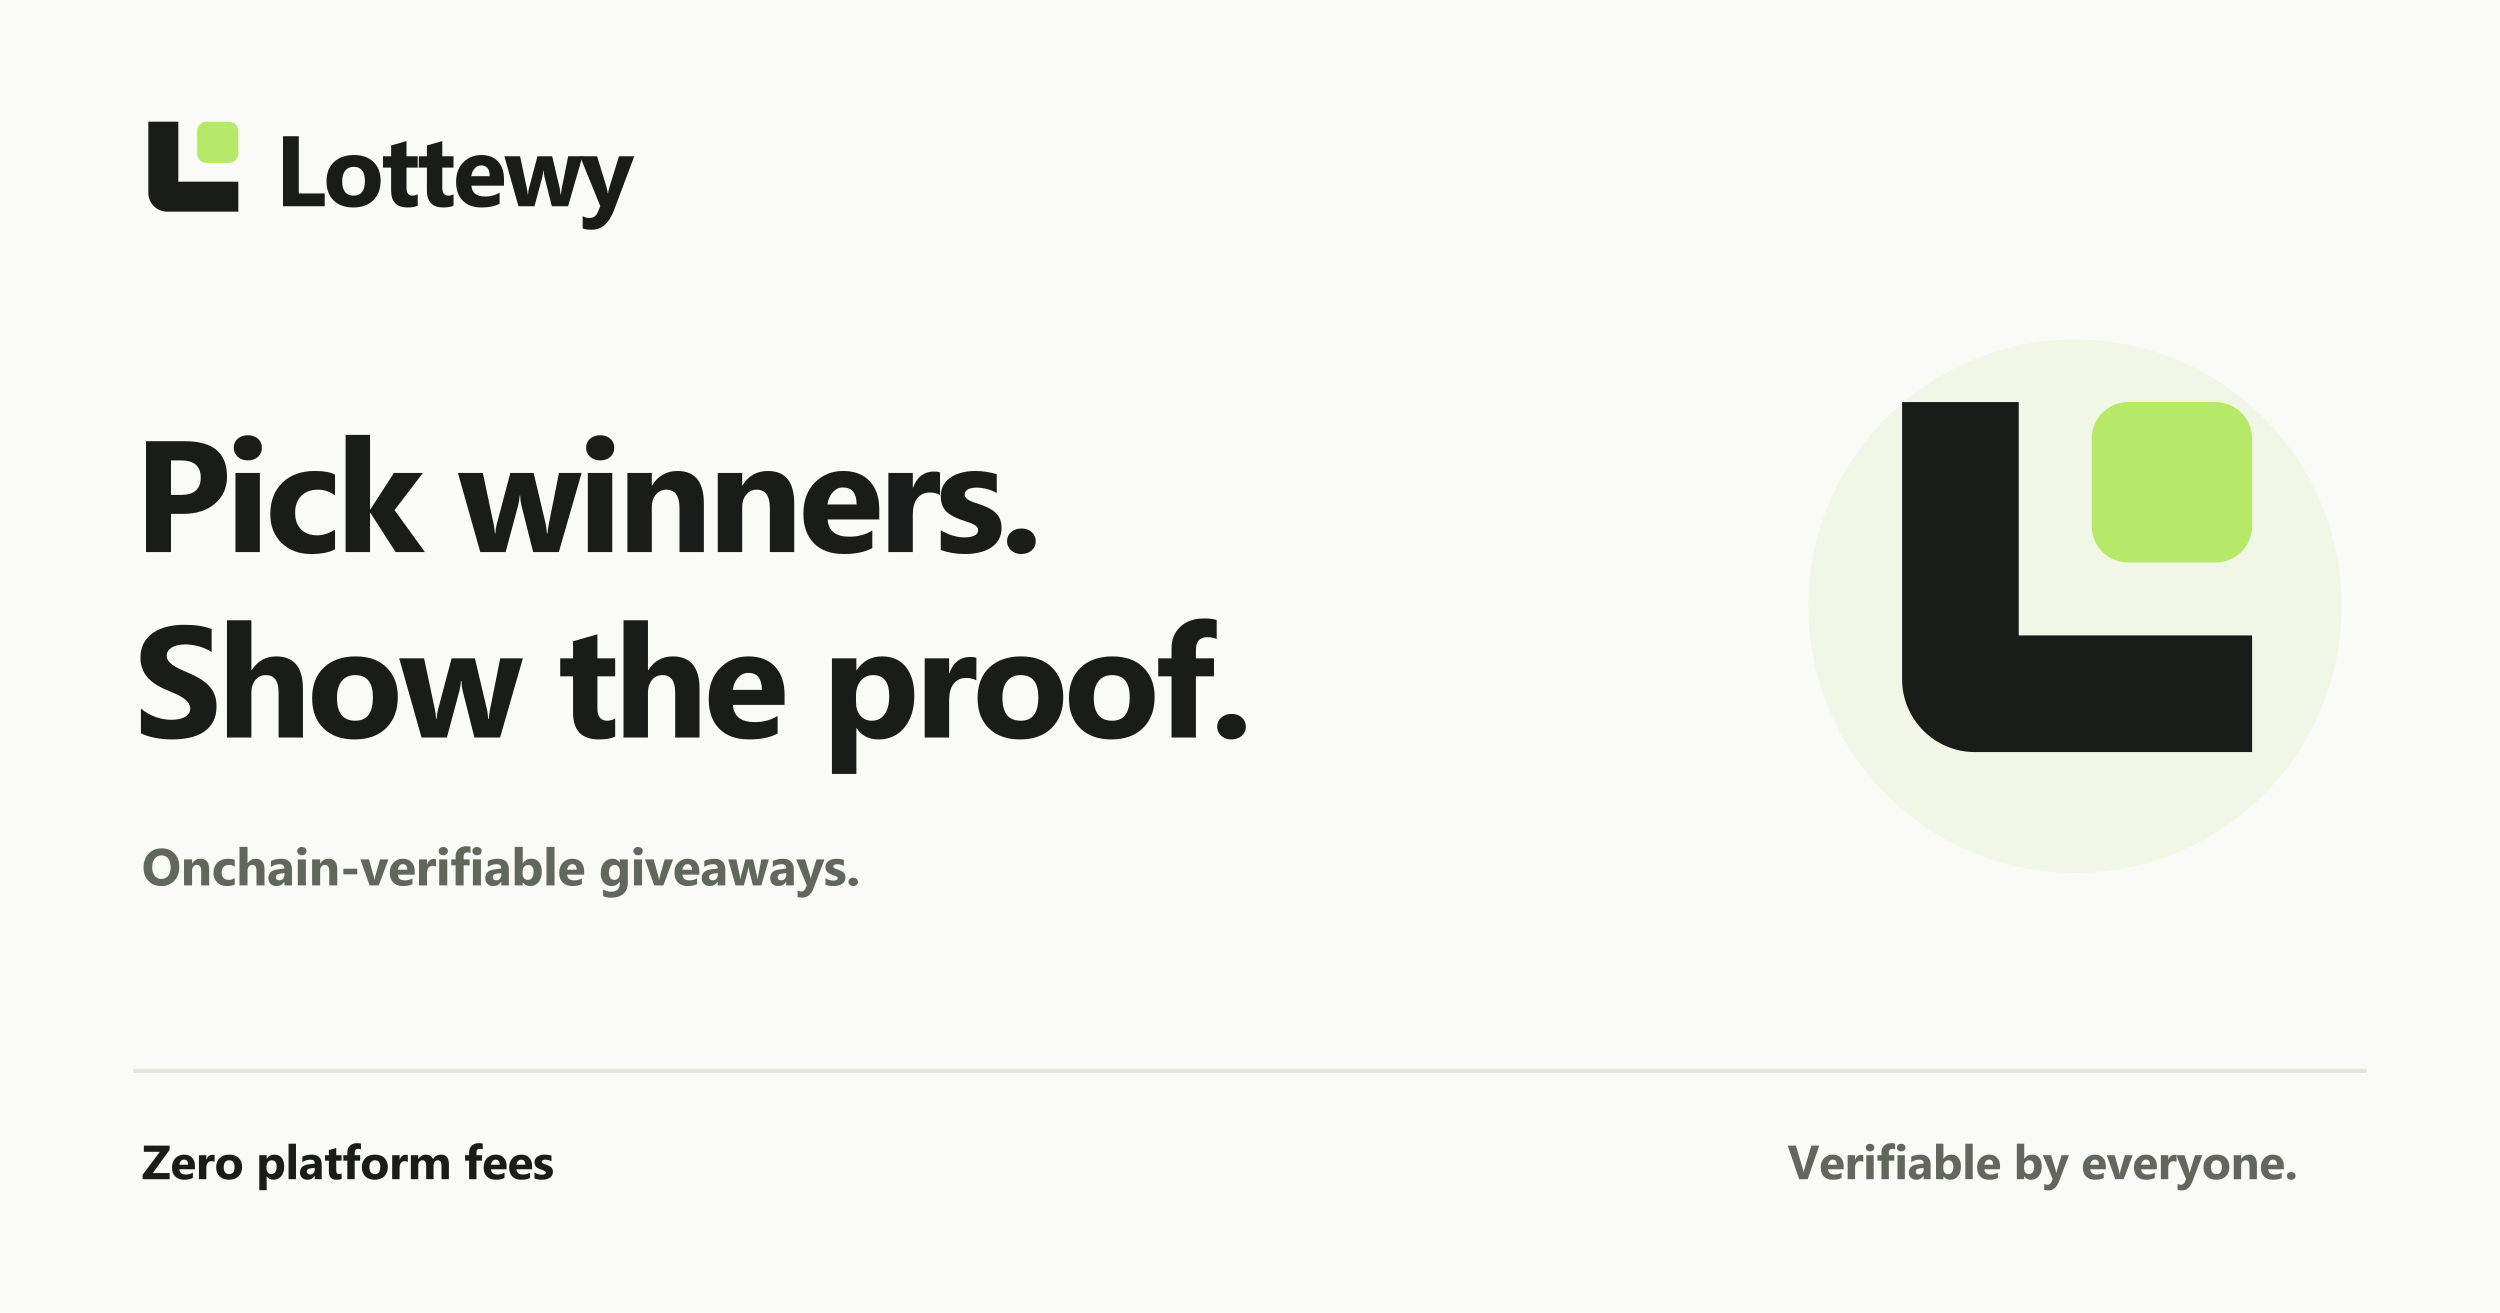
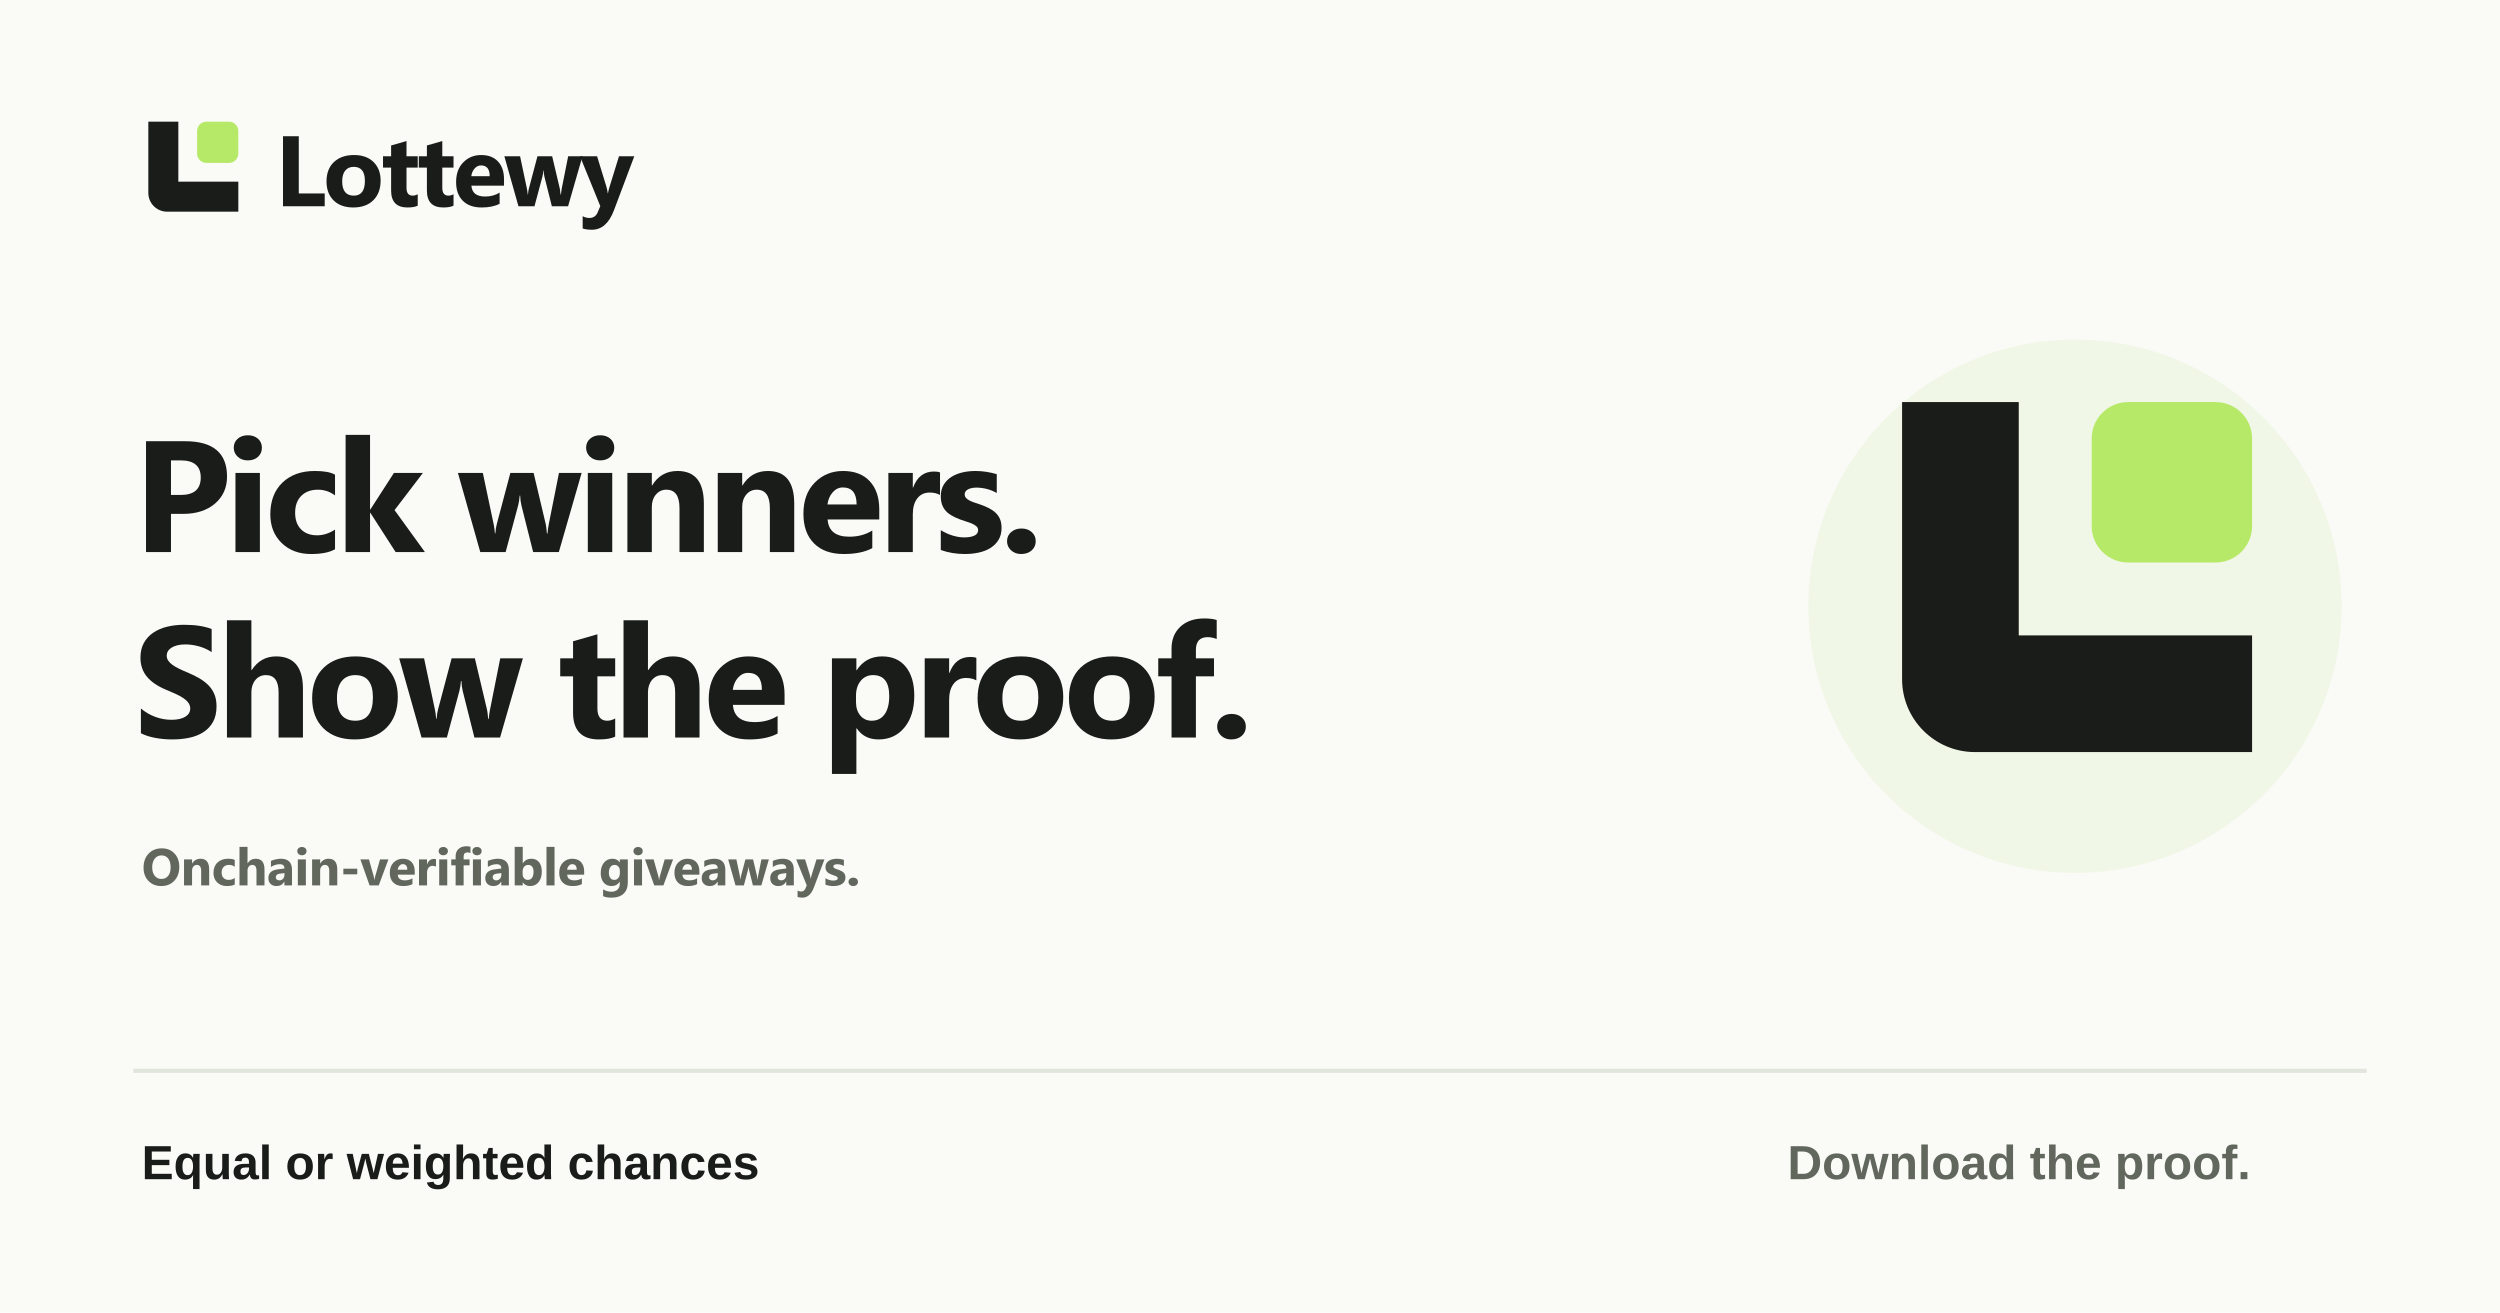
<svg xmlns="http://www.w3.org/2000/svg" width="1200" height="630" viewBox="0 0 1200 630" role="img" aria-labelledby="title">
  <rect width="1200" height="630" fill="#fafaf7" />
  <g transform="translate(64 53) scale(0.9)">
    <path fill="#191c18" d="M8 6h16v32h32v16H18C12.477 54 8 49.523 8 44V6Z" />
    <rect x="34" y="6" width="22" height="22" rx="5" fill="#b7e968" />
  </g>
  <g fill="#191c18" transform="translate(132 99) scale(0.023438 -0.023438)">
    <path transform="translate(0.000 0)" d="M1018 0H164V1434H487V262H1018Z" />
    <path transform="translate(983.000 0)" d="M621 -25Q365 -25 218.5 118.5Q72 262 72 508Q72 762 224.0 905.5Q376 1049 635 1049Q890 1049 1035.0 905.5Q1180 762 1180 526Q1180 271 1030.5 123.0Q881 -25 621 -25ZM629 807Q517 807 455.0 730.0Q393 653 393 512Q393 217 631 217Q858 217 858 520Q858 807 629 807Z" />
    <path transform="translate(2171.000 0)" d="M752 12Q682 -25 541 -25Q207 -25 207 322V791H41V1024H207V1245L522 1335V1024H752V791H522V377Q522 217 649 217Q699 217 752 246Z" />
    <path transform="translate(2904.000 0)" d="M752 12Q682 -25 541 -25Q207 -25 207 322V791H41V1024H207V1245L522 1335V1024H752V791H522V377Q522 217 649 217Q699 217 752 246Z" />
    <path transform="translate(3637.000 0)" d="M1053 422H385Q401 199 666 199Q835 199 963 279V51Q821 -25 594 -25Q346 -25 209.0 112.5Q72 250 72 496Q72 751 220.0 900.0Q368 1049 584 1049Q808 1049 930.5 916.0Q1053 783 1053 555ZM760 616Q760 836 582 836Q506 836 450.5 773.0Q395 710 383 616Z" />
    <path transform="translate(4681.000 0)" d="M1616 1024 1321 0H989L838 600Q823 660 821 731H815Q808 653 795 604L633 0H305L16 1024H338L479 356Q489 309 494 242H500Q505 312 518 360L694 1024H995L1153 356Q1159 331 1167 240H1174Q1179 298 1190 356L1323 1024Z" />
    <path transform="translate(6250.000 0)" d="M1108 1024 692 -82Q542 -481 240 -481Q125 -481 51 -455V-203Q114 -240 188 -240Q310 -240 358 -125L412 2L-4 1024H346L537 401Q555 343 565 264H569Q578 322 602 399L795 1024Z" />
  </g>
  <g fill="#191c18" transform="translate(64 265) scale(0.037109 -0.037109)">
    <path transform="translate(0.000 0)" d="M487 494V0H164V1434H670Q1212 1434 1212 977Q1212 761 1056.5 627.5Q901 494 641 494ZM487 1186V739H614Q872 739 872 965Q872 1186 614 1186Z" />
    <path transform="translate(1187.937 0)" d="M293 1186Q213 1186 162.0 1233.5Q111 1281 111 1350Q111 1421 162.0 1466.0Q213 1511 293 1511Q374 1511 424.5 1466.0Q475 1421 475 1350Q475 1278 424.5 1232.0Q374 1186 293 1186ZM449 0H133V1024H449Z" />
    <path transform="translate(1699.874 0)" d="M909 37Q802 -25 600 -25Q364 -25 218.0 118.0Q72 261 72 487Q72 748 228.5 898.5Q385 1049 647 1049Q828 1049 909 1001V733Q810 807 688 807Q552 807 472.5 727.5Q393 648 393 508Q393 372 469.0 294.5Q545 217 678 217Q796 217 909 291Z" />
    <path transform="translate(2612.811 0)" d="M1159 0H780L453 508H449V0H133V1516H449V551H453L758 1024H1133L766 543Z" />
    <path transform="translate(3687.747 0)" d="" />
    <path transform="translate(4182.684 0)" d="M1616 1024 1321 0H989L838 600Q823 660 821 731H815Q808 653 795 604L633 0H305L16 1024H338L479 356Q489 309 494 242H500Q505 312 518 360L694 1024H995L1153 356Q1159 331 1167 240H1174Q1179 298 1190 356L1323 1024Z" />
    <path transform="translate(5745.621 0)" d="M293 1186Q213 1186 162.0 1233.5Q111 1281 111 1350Q111 1421 162.0 1466.0Q213 1511 293 1511Q374 1511 424.5 1466.0Q475 1421 475 1350Q475 1278 424.5 1232.0Q374 1186 293 1186ZM449 0H133V1024H449Z" />
    <path transform="translate(6257.558 0)" d="M1122 0H807V569Q807 807 637 807Q555 807 502.0 744.0Q449 681 449 584V0H133V1024H449V862H453Q566 1049 782 1049Q1122 1049 1122 627Z" />
    <path transform="translate(7426.495 0)" d="M1122 0H807V569Q807 807 637 807Q555 807 502.0 744.0Q449 681 449 584V0H133V1024H449V862H453Q566 1049 782 1049Q1122 1049 1122 627Z" />
    <path transform="translate(8595.432 0)" d="M1053 422H385Q401 199 666 199Q835 199 963 279V51Q821 -25 594 -25Q346 -25 209.0 112.5Q72 250 72 496Q72 751 220.0 900.0Q368 1049 584 1049Q808 1049 930.5 916.0Q1053 783 1053 555ZM760 616Q760 836 582 836Q506 836 450.5 773.0Q395 710 383 616Z" />
    <path transform="translate(9633.368 0)" d="M801 739Q744 770 668 770Q565 770 507.0 694.5Q449 619 449 489V0H133V1024H449V834H453Q528 1042 723 1042Q773 1042 801 1030Z" />
    <path transform="translate(10378.305 0)" d="M66 27V283Q144 236 221.5 213.0Q299 190 368 190Q452 190 500.5 213.0Q549 236 549 283Q549 313 527.0 333.0Q505 353 470.5 368.0Q436 383 395.0 395.0Q354 407 316 422Q255 445 208.5 471.5Q162 498 130.5 533.0Q99 568 82.5 614.0Q66 660 66 723Q66 809 103.5 871.0Q141 933 203.5 972.5Q266 1012 346.5 1030.5Q427 1049 514 1049Q582 1049 652.0 1038.5Q722 1028 790 1008V764Q730 799 661.5 816.5Q593 834 527 834Q496 834 468.5 828.5Q441 823 420.0 812.5Q399 802 387.0 785.5Q375 769 375 748Q375 720 393.0 700.0Q411 680 440.0 665.5Q469 651 504.5 639.5Q540 628 575 616Q638 594 689.0 568.0Q740 542 776.5 507.0Q813 472 832.5 425.0Q852 378 852 313Q852 222 812.5 157.5Q773 93 707.5 52.5Q642 12 556.5 -6.5Q471 -25 379 -25Q210 -25 66 27Z" />
    <path transform="translate(11209.242 0)" d="M274 -25Q196 -25 144.0 23.0Q92 71 92 141Q92 213 145.5 259.0Q199 305 279 305Q360 305 411.5 258.5Q463 212 463 141Q463 68 410.5 21.5Q358 -25 274 -25Z" />
  </g>
  <g fill="#191c18" transform="translate(64 354) scale(0.037109 -0.037109)">
    <path transform="translate(0.000 0)" d="M98 55V375Q185 302 287.0 265.5Q389 229 493 229Q554 229 599.5 240.0Q645 251 675.5 270.5Q706 290 721.0 316.5Q736 343 736 374Q736 416 712.0 449.0Q688 482 646.5 510.0Q605 538 548.0 564.0Q491 590 425 617Q257 687 174.5 788.0Q92 889 92 1032Q92 1144 137.0 1224.5Q182 1305 259.5 1357.0Q337 1409 439.0 1433.5Q541 1458 655 1458Q767 1458 853.5 1444.5Q940 1431 1013 1403V1104Q977 1129 934.5 1148.0Q892 1167 847.0 1179.5Q802 1192 757.5 1198.0Q713 1204 673 1204Q618 1204 573.0 1193.5Q528 1183 497.0 1164.0Q466 1145 449.0 1118.5Q432 1092 432 1059Q432 1023 451.0 994.5Q470 966 505.0 940.5Q540 915 590.0 890.5Q640 866 703 840Q789 804 857.5 763.5Q926 723 975.0 672.0Q1024 621 1050.0 555.5Q1076 490 1076 403Q1076 283 1030.5 201.5Q985 120 907.0 69.5Q829 19 725.5 -3.0Q622 -25 507 -25Q389 -25 282.5 -5.0Q176 15 98 55Z" />
    <path transform="translate(1077.937 0)" d="M1116 0H801V582Q801 807 637 807Q553 807 501.0 744.0Q449 681 449 584V0H133V1516H449V872H453Q569 1049 768 1049Q1116 1049 1116 629Z" />
    <path transform="translate(2240.874 0)" d="M621 -25Q365 -25 218.5 118.5Q72 262 72 508Q72 762 224.0 905.5Q376 1049 635 1049Q890 1049 1035.0 905.5Q1180 762 1180 526Q1180 271 1030.5 123.0Q881 -25 621 -25ZM629 807Q517 807 455.0 730.0Q393 653 393 512Q393 217 631 217Q858 217 858 520Q858 807 629 807Z" />
    <path transform="translate(3422.811 0)" d="M1616 1024 1321 0H989L838 600Q823 660 821 731H815Q808 653 795 604L633 0H305L16 1024H338L479 356Q489 309 494 242H500Q505 312 518 360L694 1024H995L1153 356Q1159 331 1167 240H1174Q1179 298 1190 356L1323 1024Z" />
    <path transform="translate(4985.747 0)" d="" />
    <path transform="translate(5480.684 0)" d="M752 12Q682 -25 541 -25Q207 -25 207 322V791H41V1024H207V1245L522 1335V1024H752V791H522V377Q522 217 649 217Q699 217 752 246Z" />
    <path transform="translate(6207.621 0)" d="M1116 0H801V582Q801 807 637 807Q553 807 501.0 744.0Q449 681 449 584V0H133V1516H449V872H453Q569 1049 768 1049Q1116 1049 1116 629Z" />
    <path transform="translate(7370.558 0)" d="M1053 422H385Q401 199 666 199Q835 199 963 279V51Q821 -25 594 -25Q346 -25 209.0 112.5Q72 250 72 496Q72 751 220.0 900.0Q368 1049 584 1049Q808 1049 930.5 916.0Q1053 783 1053 555ZM760 616Q760 836 582 836Q506 836 450.5 773.0Q395 710 383 616Z" />
    <path transform="translate(8408.495 0)" d="" />
    <path transform="translate(8903.432 0)" d="M453 119H449V-471H133V1024H449V870H453Q570 1049 782 1049Q981 1049 1089.5 912.5Q1198 776 1198 541Q1198 285 1071.5 130.0Q945 -25 735 -25Q550 -25 453 119ZM444 539V457Q444 351 500.0 284.0Q556 217 647 217Q755 217 814.5 300.5Q874 384 874 537Q874 807 664 807Q567 807 505.5 733.5Q444 660 444 539Z" />
    <path transform="translate(10103.368 0)" d="M801 739Q744 770 668 770Q565 770 507.0 694.5Q449 619 449 489V0H133V1024H449V834H453Q528 1042 723 1042Q773 1042 801 1030Z" />
    <path transform="translate(10848.305 0)" d="M621 -25Q365 -25 218.5 118.5Q72 262 72 508Q72 762 224.0 905.5Q376 1049 635 1049Q890 1049 1035.0 905.5Q1180 762 1180 526Q1180 271 1030.5 123.0Q881 -25 621 -25ZM629 807Q517 807 455.0 730.0Q393 653 393 512Q393 217 631 217Q858 217 858 520Q858 807 629 807Z" />
    <path transform="translate(12030.242 0)" d="M621 -25Q365 -25 218.5 118.5Q72 262 72 508Q72 762 224.0 905.5Q376 1049 635 1049Q890 1049 1035.0 905.5Q1180 762 1180 526Q1180 271 1030.5 123.0Q881 -25 621 -25ZM629 807Q517 807 455.0 730.0Q393 653 393 512Q393 217 631 217Q858 217 858 520Q858 807 629 807Z" />
    <path transform="translate(13212.179 0)" d="M801 1274Q740 1298 684 1298Q532 1298 532 1133V1024H766V791H532V0H217V791H45V1024H217V1151Q217 1326 331.0 1433.0Q445 1540 641 1540Q737 1540 801 1520Z" />
    <path transform="translate(13927.116 0)" d="M274 -25Q196 -25 144.0 23.0Q92 71 92 141Q92 213 145.5 259.0Q199 305 279 305Q360 305 411.5 258.5Q463 212 463 141Q463 68 410.5 21.5Q358 -25 274 -25Z" />
  </g>
  <g fill="#62675e" transform="translate(68 425) scale(0.012207 -0.012207)">
    <path transform="translate(0.000 0)" d="M770 -25Q462 -25 268.0 175.5Q74 376 74 698Q74 1038 271.0 1248.0Q468 1458 793 1458Q1100 1458 1289.5 1257.0Q1479 1056 1479 727Q1479 389 1282.5 182.0Q1086 -25 770 -25ZM784 1180Q614 1180 514.0 1052.5Q414 925 414 715Q414 502 514.0 378.0Q614 254 776 254Q943 254 1041.0 374.5Q1139 495 1139 709Q1139 932 1044.0 1056.0Q949 1180 784 1180Z" />
    <path transform="translate(1532.520 0)" d="M1122 0H807V569Q807 807 637 807Q555 807 502.0 744.0Q449 681 449 584V0H133V1024H449V862H453Q566 1049 782 1049Q1122 1049 1122 627Z" />
    <path transform="translate(2751.040 0)" d="M909 37Q802 -25 600 -25Q364 -25 218.0 118.0Q72 261 72 487Q72 748 228.5 898.5Q385 1049 647 1049Q828 1049 909 1001V733Q810 807 688 807Q552 807 472.5 727.5Q393 648 393 508Q393 372 469.0 294.5Q545 217 678 217Q796 217 909 291Z" />
    <path transform="translate(3713.560 0)" d="M1116 0H801V582Q801 807 637 807Q553 807 501.0 744.0Q449 681 449 584V0H133V1516H449V872H453Q569 1049 768 1049Q1116 1049 1116 629Z" />
    <path transform="translate(4926.080 0)" d="M985 0H686V147H682Q579 -25 377 -25Q228 -25 142.5 59.5Q57 144 57 285Q57 583 410 629L688 666Q688 834 506 834Q323 834 158 725V963Q224 997 338.5 1023.0Q453 1049 547 1049Q985 1049 985 612ZM688 416V485L502 461Q348 441 348 322Q348 268 385.5 233.5Q423 199 487 199Q576 199 632.0 260.5Q688 322 688 416Z" />
    <path transform="translate(6007.600 0)" d="M293 1186Q213 1186 162.0 1233.5Q111 1281 111 1350Q111 1421 162.0 1466.0Q213 1511 293 1511Q374 1511 424.5 1466.0Q475 1421 475 1350Q475 1278 424.5 1232.0Q374 1186 293 1186ZM449 0H133V1024H449Z" />
    <path transform="translate(6569.120 0)" d="M1122 0H807V569Q807 807 637 807Q555 807 502.0 744.0Q449 681 449 584V0H133V1024H449V862H453Q566 1049 782 1049Q1122 1049 1122 627Z" />
    <path transform="translate(7787.640 0)" d="M690 436H143V657H690Z" />
    <path transform="translate(8595.160 0)" d="M1108 1024 727 0H367L4 1024H342L520 393Q550 286 555 211H559Q566 282 596 387L778 1024Z" />
    <path transform="translate(9684.680 0)" d="M1053 422H385Q401 199 666 199Q835 199 963 279V51Q821 -25 594 -25Q346 -25 209.0 112.5Q72 250 72 496Q72 751 220.0 900.0Q368 1049 584 1049Q808 1049 930.5 916.0Q1053 783 1053 555ZM760 616Q760 836 582 836Q506 836 450.5 773.0Q395 710 383 616Z" />
    <path transform="translate(10772.200 0)" d="M801 739Q744 770 668 770Q565 770 507.0 694.5Q449 619 449 489V0H133V1024H449V834H453Q528 1042 723 1042Q773 1042 801 1030Z" />
    <path transform="translate(11566.720 0)" d="M293 1186Q213 1186 162.0 1233.5Q111 1281 111 1350Q111 1421 162.0 1466.0Q213 1511 293 1511Q374 1511 424.5 1466.0Q475 1421 475 1350Q475 1278 424.5 1232.0Q374 1186 293 1186ZM449 0H133V1024H449Z" />
    <path transform="translate(12128.240 0)" d="M801 1274Q740 1298 684 1298Q532 1298 532 1133V1024H766V791H532V0H217V791H45V1024H217V1151Q217 1326 331.0 1433.0Q445 1540 641 1540Q737 1540 801 1520Z" />
    <path transform="translate(12892.760 0)" d="M293 1186Q213 1186 162.0 1233.5Q111 1281 111 1350Q111 1421 162.0 1466.0Q213 1511 293 1511Q374 1511 424.5 1466.0Q475 1421 475 1350Q475 1278 424.5 1232.0Q374 1186 293 1186ZM449 0H133V1024H449Z" />
    <path transform="translate(13454.280 0)" d="M985 0H686V147H682Q579 -25 377 -25Q228 -25 142.5 59.5Q57 144 57 285Q57 583 410 629L688 666Q688 834 506 834Q323 834 158 725V963Q224 997 338.5 1023.0Q453 1049 547 1049Q985 1049 985 612ZM688 416V485L502 461Q348 441 348 322Q348 268 385.5 233.5Q423 199 487 199Q576 199 632.0 260.5Q688 322 688 416Z" />
    <path transform="translate(14535.800 0)" d="M453 119H449V0H133V1516H449V870H453Q570 1049 786 1049Q984 1049 1091.0 913.0Q1198 777 1198 541Q1198 285 1073.0 130.0Q948 -25 739 -25Q550 -25 453 119ZM444 551V446Q444 347 501.0 282.0Q558 217 647 217Q755 217 814.5 300.5Q874 384 874 537Q874 664 819.5 735.5Q765 807 664 807Q569 807 506.5 736.0Q444 665 444 551Z" />
    <path transform="translate(15785.320 0)" d="M449 0H133V1516H449Z" />
    <path transform="translate(16346.840 0)" d="M1053 422H385Q401 199 666 199Q835 199 963 279V51Q821 -25 594 -25Q346 -25 209.0 112.5Q72 250 72 496Q72 751 220.0 900.0Q368 1049 584 1049Q808 1049 930.5 916.0Q1053 783 1053 555ZM760 616Q760 836 582 836Q506 836 450.5 773.0Q395 710 383 616Z" />
    <path transform="translate(17434.360 0)" d="" />
    <path transform="translate(17978.880 0)" d="M1137 117Q1137 -168 972.0 -324.5Q807 -481 494 -481Q287 -481 166 -422V-156Q324 -248 485 -248Q645 -248 733.0 -163.5Q821 -79 821 66V147H817Q709 -25 498 -25Q302 -25 187.0 113.0Q72 251 72 483Q72 743 200.0 896.0Q328 1049 537 1049Q724 1049 817 905H821V1024H1137ZM825 492V573Q825 670 767.5 738.5Q710 807 618 807Q513 807 453.0 725.0Q393 643 393 494Q393 366 450.0 291.5Q507 217 606 217Q704 217 764.5 292.5Q825 368 825 492Z" />
    <path transform="translate(19226.400 0)" d="M293 1186Q213 1186 162.0 1233.5Q111 1281 111 1350Q111 1421 162.0 1466.0Q213 1511 293 1511Q374 1511 424.5 1466.0Q475 1421 475 1350Q475 1278 424.5 1232.0Q374 1186 293 1186ZM449 0H133V1024H449Z" />
    <path transform="translate(19787.920 0)" d="M1108 1024 727 0H367L4 1024H342L520 393Q550 286 555 211H559Q566 282 596 387L778 1024Z" />
    <path transform="translate(20877.440 0)" d="M1053 422H385Q401 199 666 199Q835 199 963 279V51Q821 -25 594 -25Q346 -25 209.0 112.5Q72 250 72 496Q72 751 220.0 900.0Q368 1049 584 1049Q808 1049 930.5 916.0Q1053 783 1053 555ZM760 616Q760 836 582 836Q506 836 450.5 773.0Q395 710 383 616Z" />
    <path transform="translate(21964.960 0)" d="M985 0H686V147H682Q579 -25 377 -25Q228 -25 142.5 59.5Q57 144 57 285Q57 583 410 629L688 666Q688 834 506 834Q323 834 158 725V963Q224 997 338.5 1023.0Q453 1049 547 1049Q985 1049 985 612ZM688 416V485L502 461Q348 441 348 322Q348 268 385.5 233.5Q423 199 487 199Q576 199 632.0 260.5Q688 322 688 416Z" />
    <path transform="translate(23046.480 0)" d="M1616 1024 1321 0H989L838 600Q823 660 821 731H815Q808 653 795 604L633 0H305L16 1024H338L479 356Q489 309 494 242H500Q505 312 518 360L694 1024H995L1153 356Q1159 331 1167 240H1174Q1179 298 1190 356L1323 1024Z" />
    <path transform="translate(24659.000 0)" d="M985 0H686V147H682Q579 -25 377 -25Q228 -25 142.5 59.5Q57 144 57 285Q57 583 410 629L688 666Q688 834 506 834Q323 834 158 725V963Q224 997 338.5 1023.0Q453 1049 547 1049Q985 1049 985 612ZM688 416V485L502 461Q348 441 348 322Q348 268 385.5 233.5Q423 199 487 199Q576 199 632.0 260.5Q688 322 688 416Z" />
    <path transform="translate(25740.520 0)" d="M1108 1024 692 -82Q542 -481 240 -481Q125 -481 51 -455V-203Q114 -240 188 -240Q310 -240 358 -125L412 2L-4 1024H346L537 401Q555 343 565 264H569Q578 322 602 399L795 1024Z" />
    <path transform="translate(26822.040 0)" d="M66 27V283Q144 236 221.5 213.0Q299 190 368 190Q452 190 500.5 213.0Q549 236 549 283Q549 313 527.0 333.0Q505 353 470.5 368.0Q436 383 395.0 395.0Q354 407 316 422Q255 445 208.5 471.5Q162 498 130.5 533.0Q99 568 82.5 614.0Q66 660 66 723Q66 809 103.5 871.0Q141 933 203.5 972.5Q266 1012 346.5 1030.5Q427 1049 514 1049Q582 1049 652.0 1038.5Q722 1028 790 1008V764Q730 799 661.5 816.5Q593 834 527 834Q496 834 468.5 828.5Q441 823 420.0 812.5Q399 802 387.0 785.5Q375 769 375 748Q375 720 393.0 700.0Q411 680 440.0 665.5Q469 651 504.5 639.5Q540 628 575 616Q638 594 689.0 568.0Q740 542 776.5 507.0Q813 472 832.5 425.0Q852 378 852 313Q852 222 812.5 157.5Q773 93 707.5 52.5Q642 12 556.5 -6.5Q471 -25 379 -25Q210 -25 66 27Z" />
    <path transform="translate(27702.560 0)" d="M274 -25Q196 -25 144.0 23.0Q92 71 92 141Q92 213 145.5 259.0Q199 305 279 305Q360 305 411.5 258.5Q463 212 463 141Q463 68 410.5 21.5Q358 -25 274 -25Z" />
  </g>
  <path d="M64 514H1136" stroke="#e2e5dc" stroke-width="2" />
-   <g fill="#191c18" transform="translate(68 566) scale(0.01123 -0.01123)">
-     <path transform="translate(0.000 0)" d="M1196 0H41V186L776 1171H94V1434H1194V1253L475 262H1196Z" />
-     <path transform="translate(1225.191 0)" d="M1053 422H385Q401 199 666 199Q835 199 963 279V51Q821 -25 594 -25Q346 -25 209.0 112.5Q72 250 72 496Q72 751 220.0 900.0Q368 1049 584 1049Q808 1049 930.5 916.0Q1053 783 1053 555ZM760 616Q760 836 582 836Q506 836 450.5 773.0Q395 710 383 616Z" />
-     <path transform="translate(2315.383 0)" d="M801 739Q744 770 668 770Q565 770 507.0 694.5Q449 619 449 489V0H133V1024H449V834H453Q528 1042 723 1042Q773 1042 801 1030Z" />
-     <path transform="translate(3112.574 0)" d="M621 -25Q365 -25 218.5 118.5Q72 262 72 508Q72 762 224.0 905.5Q376 1049 635 1049Q890 1049 1035.0 905.5Q1180 762 1180 526Q1180 271 1030.5 123.0Q881 -25 621 -25ZM629 807Q517 807 455.0 730.0Q393 653 393 512Q393 217 631 217Q858 217 858 520Q858 807 629 807Z" />
-     <path transform="translate(4346.765 0)" d="" />
-     <path transform="translate(4893.957 0)" d="M453 119H449V-471H133V1024H449V870H453Q570 1049 782 1049Q981 1049 1089.5 912.5Q1198 776 1198 541Q1198 285 1071.5 130.0Q945 -25 735 -25Q550 -25 453 119ZM444 539V457Q444 351 500.0 284.0Q556 217 647 217Q755 217 814.5 300.5Q874 384 874 537Q874 807 664 807Q567 807 505.5 733.5Q444 660 444 539Z" />
-     <path transform="translate(6146.148 0)" d="M449 0H133V1516H449Z" />
-     <path transform="translate(6710.339 0)" d="M985 0H686V147H682Q579 -25 377 -25Q228 -25 142.5 59.5Q57 144 57 285Q57 583 410 629L688 666Q688 834 506 834Q323 834 158 725V963Q224 997 338.5 1023.0Q453 1049 547 1049Q985 1049 985 612ZM688 416V485L502 461Q348 441 348 322Q348 268 385.5 233.5Q423 199 487 199Q576 199 632.0 260.5Q688 322 688 416Z" />
-     <path transform="translate(7794.530 0)" d="M752 12Q682 -25 541 -25Q207 -25 207 322V791H41V1024H207V1245L522 1335V1024H752V791H522V377Q522 217 649 217Q699 217 752 246Z" />
-     <path transform="translate(8573.722 0)" d="M801 1274Q740 1298 684 1298Q532 1298 532 1133V1024H766V791H532V0H217V791H45V1024H217V1151Q217 1326 331.0 1433.0Q445 1540 641 1540Q737 1540 801 1520Z" />
-     <path transform="translate(9340.913 0)" d="M621 -25Q365 -25 218.5 118.5Q72 262 72 508Q72 762 224.0 905.5Q376 1049 635 1049Q890 1049 1035.0 905.5Q1180 762 1180 526Q1180 271 1030.5 123.0Q881 -25 621 -25ZM629 807Q517 807 455.0 730.0Q393 653 393 512Q393 217 631 217Q858 217 858 520Q858 807 629 807Z" />
-     <path transform="translate(10575.104 0)" d="M801 739Q744 770 668 770Q565 770 507.0 694.5Q449 619 449 489V0H133V1024H449V834H453Q528 1042 723 1042Q773 1042 801 1030Z" />
-     <path transform="translate(11372.296 0)" d="M1759 0H1444V584Q1444 807 1280 807Q1202 807 1153.0 740.0Q1104 673 1104 573V0H788V590Q788 807 627 807Q546 807 497.5 743.0Q449 679 449 569V0H133V1024H449V864H453Q502 946 590.5 997.5Q679 1049 784 1049Q1001 1049 1081 858Q1198 1049 1425 1049Q1759 1049 1759 637Z" />
-     <path transform="translate(13230.487 0)" d="" />
-     <path transform="translate(13777.678 0)" d="M801 1274Q740 1298 684 1298Q532 1298 532 1133V1024H766V791H532V0H217V791H45V1024H217V1151Q217 1326 331.0 1433.0Q445 1540 641 1540Q737 1540 801 1520Z" />
-     <path transform="translate(14544.870 0)" d="M1053 422H385Q401 199 666 199Q835 199 963 279V51Q821 -25 594 -25Q346 -25 209.0 112.5Q72 250 72 496Q72 751 220.0 900.0Q368 1049 584 1049Q808 1049 930.5 916.0Q1053 783 1053 555ZM760 616Q760 836 582 836Q506 836 450.5 773.0Q395 710 383 616Z" />
-     <path transform="translate(15635.061 0)" d="M1053 422H385Q401 199 666 199Q835 199 963 279V51Q821 -25 594 -25Q346 -25 209.0 112.5Q72 250 72 496Q72 751 220.0 900.0Q368 1049 584 1049Q808 1049 930.5 916.0Q1053 783 1053 555ZM760 616Q760 836 582 836Q506 836 450.5 773.0Q395 710 383 616Z" />
-     <path transform="translate(16725.252 0)" d="M66 27V283Q144 236 221.5 213.0Q299 190 368 190Q452 190 500.5 213.0Q549 236 549 283Q549 313 527.0 333.0Q505 353 470.5 368.0Q436 383 395.0 395.0Q354 407 316 422Q255 445 208.5 471.5Q162 498 130.5 533.0Q99 568 82.5 614.0Q66 660 66 723Q66 809 103.5 871.0Q141 933 203.5 972.5Q266 1012 346.5 1030.5Q427 1049 514 1049Q582 1049 652.0 1038.5Q722 1028 790 1008V764Q730 799 661.5 816.5Q593 834 527 834Q496 834 468.5 828.5Q441 823 420.0 812.5Q399 802 387.0 785.5Q375 769 375 748Q375 720 393.0 700.0Q411 680 440.0 665.5Q469 651 504.5 639.5Q540 628 575 616Q638 594 689.0 568.0Q740 542 776.5 507.0Q813 472 832.5 425.0Q852 378 852 313Q852 222 812.5 157.5Q773 93 707.5 52.5Q642 12 556.5 -6.5Q471 -25 379 -25Q210 -25 66 27Z" />
-   </g>
-   <g fill="#62675e" transform="translate(858 566) scale(0.01123 -0.01123)">
-     <path transform="translate(0.000 0)" d="M1358 1434 864 0H498L10 1434H358L657 436Q681 355 686 293H692Q699 360 723 440L1020 1434Z" />
-     <path transform="translate(1348.191 0)" d="M1053 422H385Q401 199 666 199Q835 199 963 279V51Q821 -25 594 -25Q346 -25 209.0 112.5Q72 250 72 496Q72 751 220.0 900.0Q368 1049 584 1049Q808 1049 930.5 916.0Q1053 783 1053 555ZM760 616Q760 836 582 836Q506 836 450.5 773.0Q395 710 383 616Z" />
-     <path transform="translate(2438.383 0)" d="M801 739Q744 770 668 770Q565 770 507.0 694.5Q449 619 449 489V0H133V1024H449V834H453Q528 1042 723 1042Q773 1042 801 1030Z" />
-     <path transform="translate(3235.574 0)" d="M293 1186Q213 1186 162.0 1233.5Q111 1281 111 1350Q111 1421 162.0 1466.0Q213 1511 293 1511Q374 1511 424.5 1466.0Q475 1421 475 1350Q475 1278 424.5 1232.0Q374 1186 293 1186ZM449 0H133V1024H449Z" />
-     <path transform="translate(3799.765 0)" d="M801 1274Q740 1298 684 1298Q532 1298 532 1133V1024H766V791H532V0H217V791H45V1024H217V1151Q217 1326 331.0 1433.0Q445 1540 641 1540Q737 1540 801 1520Z" />
-     <path transform="translate(4566.957 0)" d="M293 1186Q213 1186 162.0 1233.5Q111 1281 111 1350Q111 1421 162.0 1466.0Q213 1511 293 1511Q374 1511 424.5 1466.0Q475 1421 475 1350Q475 1278 424.5 1232.0Q374 1186 293 1186ZM449 0H133V1024H449Z" />
-     <path transform="translate(5131.148 0)" d="M985 0H686V147H682Q579 -25 377 -25Q228 -25 142.5 59.5Q57 144 57 285Q57 583 410 629L688 666Q688 834 506 834Q323 834 158 725V963Q224 997 338.5 1023.0Q453 1049 547 1049Q985 1049 985 612ZM688 416V485L502 461Q348 441 348 322Q348 268 385.5 233.5Q423 199 487 199Q576 199 632.0 260.5Q688 322 688 416Z" />
-     <path transform="translate(6215.339 0)" d="M453 119H449V0H133V1516H449V870H453Q570 1049 786 1049Q984 1049 1091.0 913.0Q1198 777 1198 541Q1198 285 1073.0 130.0Q948 -25 739 -25Q550 -25 453 119ZM444 551V446Q444 347 501.0 282.0Q558 217 647 217Q755 217 814.5 300.5Q874 384 874 537Q874 664 819.5 735.5Q765 807 664 807Q569 807 506.5 736.0Q444 665 444 551Z" />
-     <path transform="translate(7467.530 0)" d="M449 0H133V1516H449Z" />
-     <path transform="translate(8031.722 0)" d="M1053 422H385Q401 199 666 199Q835 199 963 279V51Q821 -25 594 -25Q346 -25 209.0 112.5Q72 250 72 496Q72 751 220.0 900.0Q368 1049 584 1049Q808 1049 930.5 916.0Q1053 783 1053 555ZM760 616Q760 836 582 836Q506 836 450.5 773.0Q395 710 383 616Z" />
-     <path transform="translate(9121.913 0)" d="" />
-     <path transform="translate(9669.104 0)" d="M453 119H449V0H133V1516H449V870H453Q570 1049 786 1049Q984 1049 1091.0 913.0Q1198 777 1198 541Q1198 285 1073.0 130.0Q948 -25 739 -25Q550 -25 453 119ZM444 551V446Q444 347 501.0 282.0Q558 217 647 217Q755 217 814.5 300.5Q874 384 874 537Q874 664 819.5 735.5Q765 807 664 807Q569 807 506.5 736.0Q444 665 444 551Z" />
-     <path transform="translate(10921.296 0)" d="M1108 1024 692 -82Q542 -481 240 -481Q125 -481 51 -455V-203Q114 -240 188 -240Q310 -240 358 -125L412 2L-4 1024H346L537 401Q555 343 565 264H569Q578 322 602 399L795 1024Z" />
-     <path transform="translate(12005.487 0)" d="" />
-     <path transform="translate(12552.678 0)" d="M1053 422H385Q401 199 666 199Q835 199 963 279V51Q821 -25 594 -25Q346 -25 209.0 112.5Q72 250 72 496Q72 751 220.0 900.0Q368 1049 584 1049Q808 1049 930.5 916.0Q1053 783 1053 555ZM760 616Q760 836 582 836Q506 836 450.5 773.0Q395 710 383 616Z" />
-     <path transform="translate(13642.870 0)" d="M1108 1024 727 0H367L4 1024H342L520 393Q550 286 555 211H559Q566 282 596 387L778 1024Z" />
-     <path transform="translate(14735.061 0)" d="M1053 422H385Q401 199 666 199Q835 199 963 279V51Q821 -25 594 -25Q346 -25 209.0 112.5Q72 250 72 496Q72 751 220.0 900.0Q368 1049 584 1049Q808 1049 930.5 916.0Q1053 783 1053 555ZM760 616Q760 836 582 836Q506 836 450.5 773.0Q395 710 383 616Z" />
-     <path transform="translate(15825.252 0)" d="M801 739Q744 770 668 770Q565 770 507.0 694.5Q449 619 449 489V0H133V1024H449V834H453Q528 1042 723 1042Q773 1042 801 1030Z" />
-     <path transform="translate(16622.443 0)" d="M1108 1024 692 -82Q542 -481 240 -481Q125 -481 51 -455V-203Q114 -240 188 -240Q310 -240 358 -125L412 2L-4 1024H346L537 401Q555 343 565 264H569Q578 322 602 399L795 1024Z" />
-     <path transform="translate(17706.635 0)" d="M621 -25Q365 -25 218.5 118.5Q72 262 72 508Q72 762 224.0 905.5Q376 1049 635 1049Q890 1049 1035.0 905.5Q1180 762 1180 526Q1180 271 1030.5 123.0Q881 -25 621 -25ZM629 807Q517 807 455.0 730.0Q393 653 393 512Q393 217 631 217Q858 217 858 520Q858 807 629 807Z" />
-     <path transform="translate(18940.826 0)" d="M1122 0H807V569Q807 807 637 807Q555 807 502.0 744.0Q449 681 449 584V0H133V1024H449V862H453Q566 1049 782 1049Q1122 1049 1122 627Z" />
-     <path transform="translate(20162.017 0)" d="M1053 422H385Q401 199 666 199Q835 199 963 279V51Q821 -25 594 -25Q346 -25 209.0 112.5Q72 250 72 496Q72 751 220.0 900.0Q368 1049 584 1049Q808 1049 930.5 916.0Q1053 783 1053 555ZM760 616Q760 836 582 836Q506 836 450.5 773.0Q395 710 383 616Z" />
-     <path transform="translate(21252.209 0)" d="M274 -25Q196 -25 144.0 23.0Q92 71 92 141Q92 213 145.5 259.0Q199 305 279 305Q360 305 411.5 258.5Q463 212 463 141Q463 68 410.5 21.5Q358 -25 274 -25Z" />
-   </g>
+   <text x="68" y="566" fill="#191c18" font-family="Arial, sans-serif" font-size="23" font-weight="600">Equal or weighted chances</text>
+   <text x="858" y="566" fill="#62675e" font-family="Arial, sans-serif" font-size="23" font-weight="600">Download the proof.</text>
  <circle cx="996" cy="291" r="128" fill="#f1f7e7" />
  <g transform="translate(885 172) scale(3.5)">
    <path fill="#191c18" d="M8 6h16v32h32v16H18C12.477 54 8 49.523 8 44V6Z" />
    <rect x="34" y="6" width="22" height="22" rx="5" fill="#b7e968" />
  </g>
</svg>
